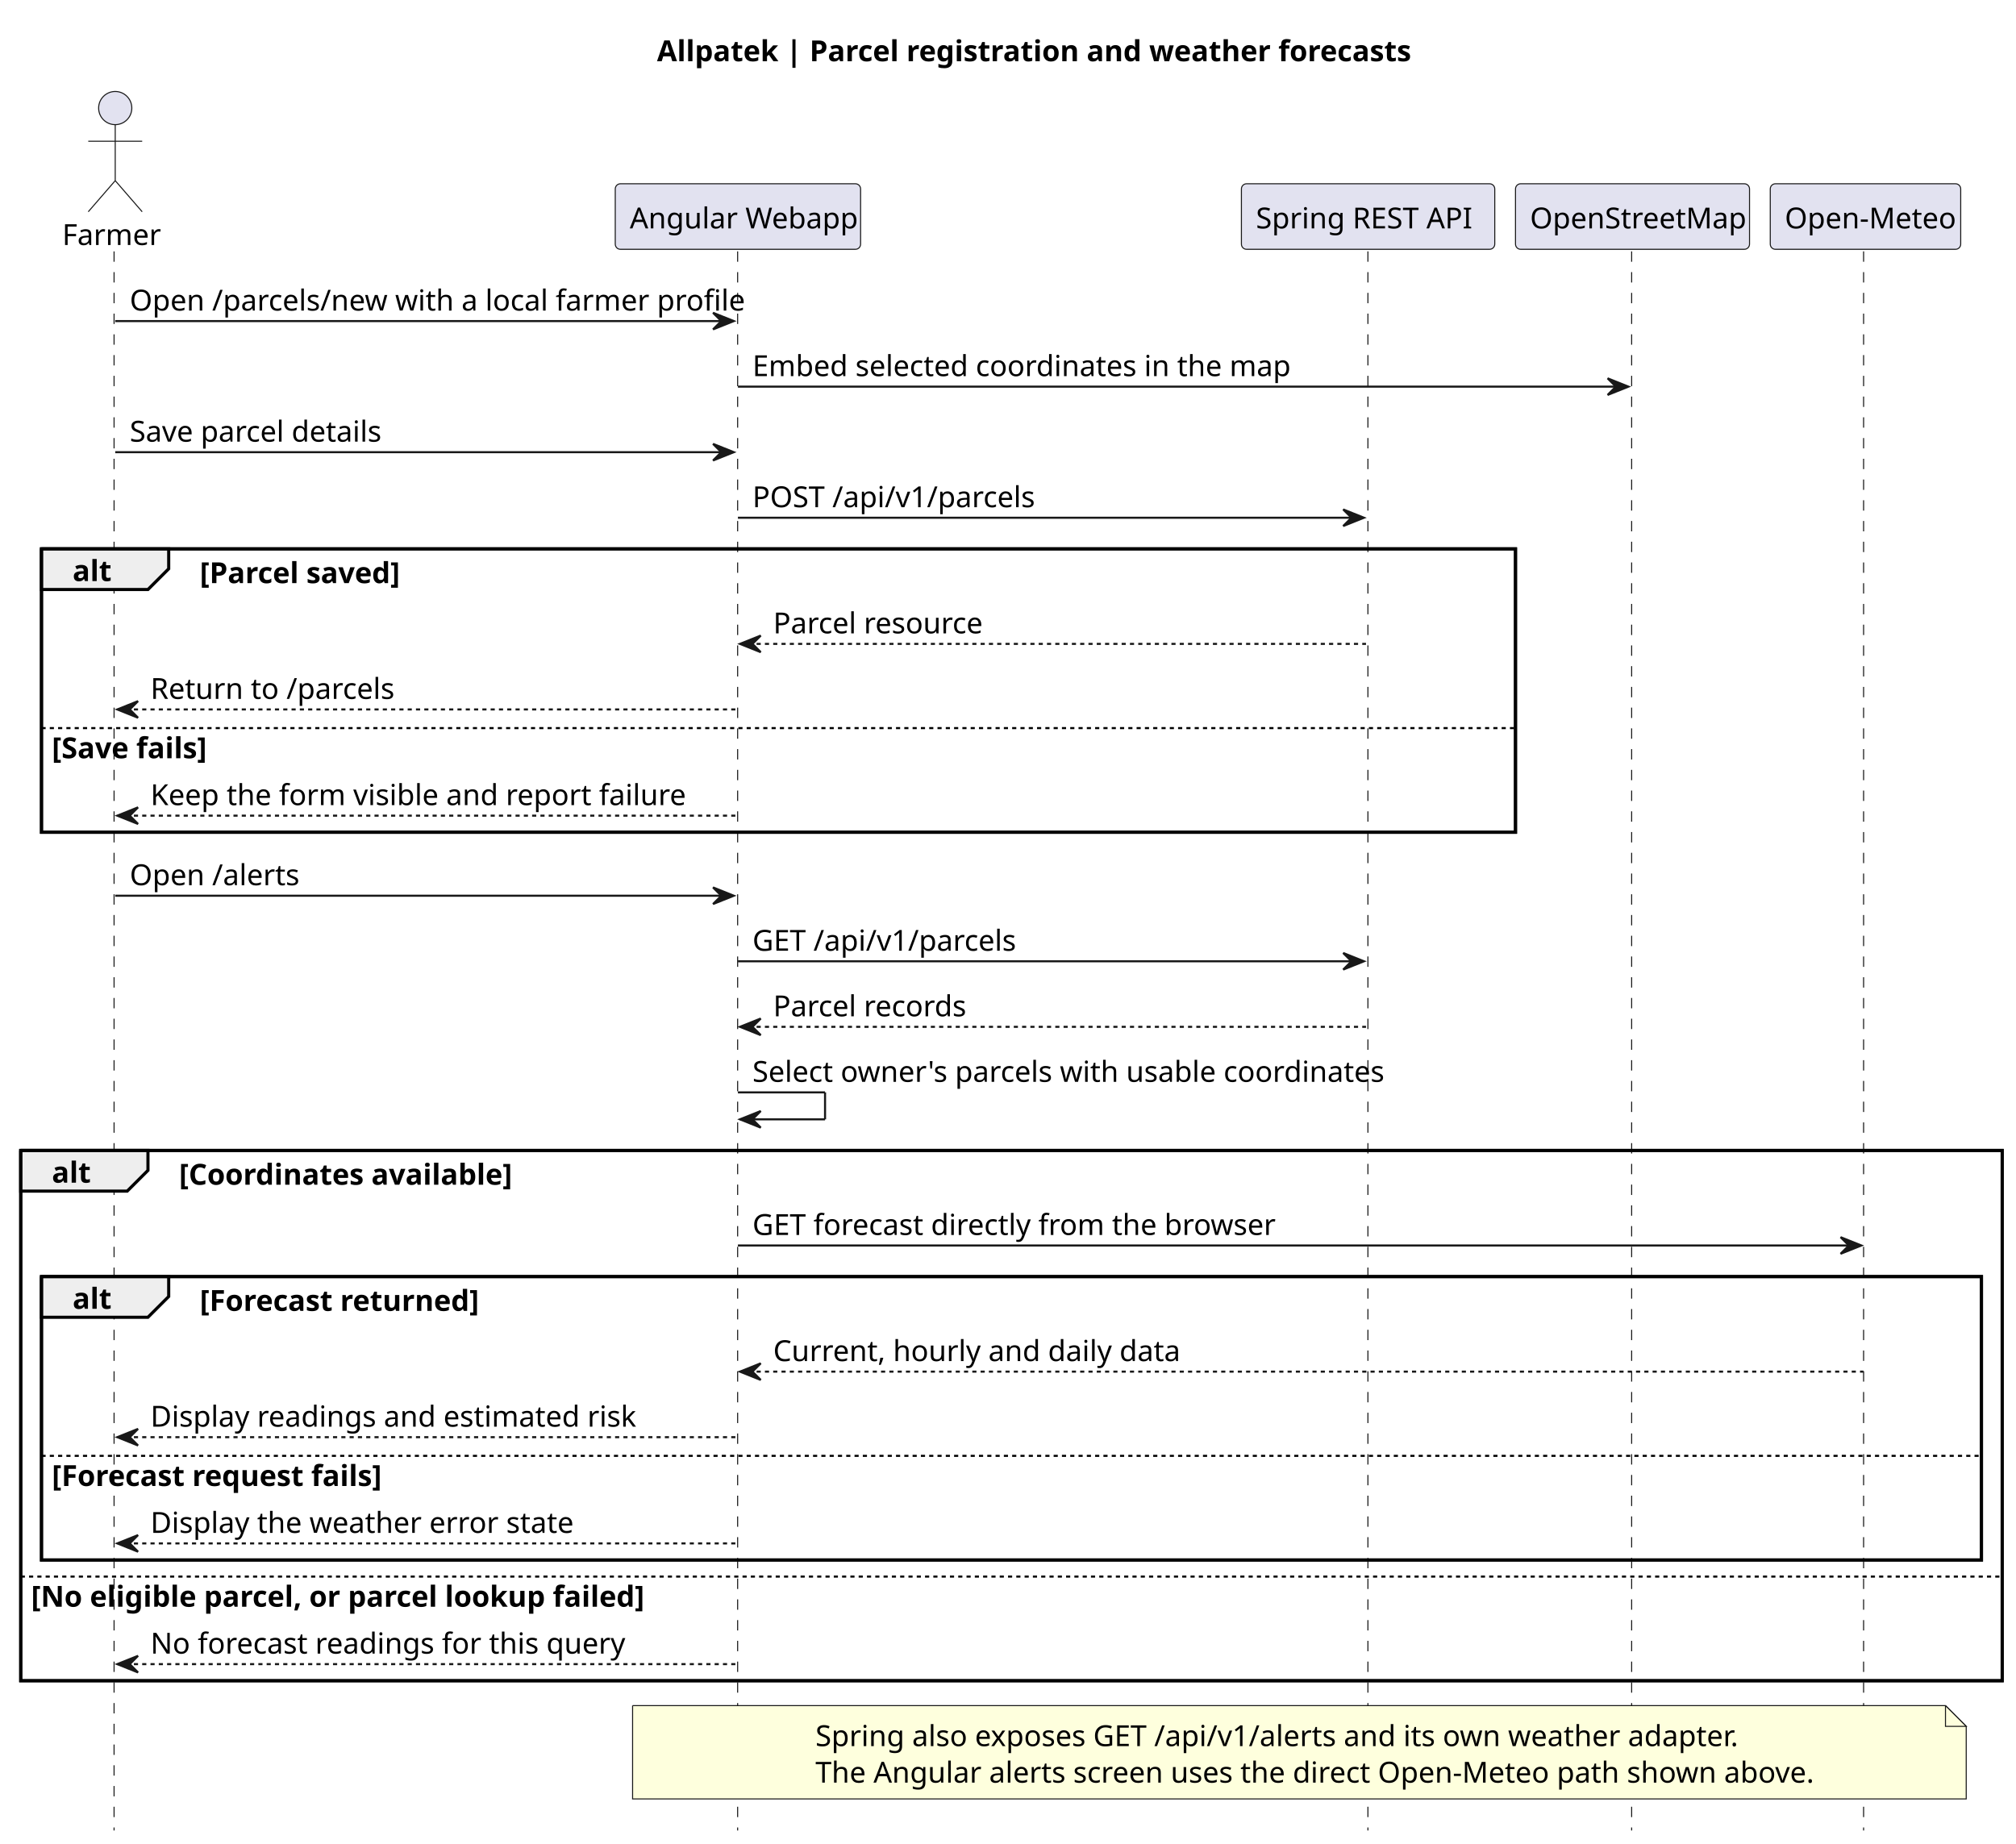
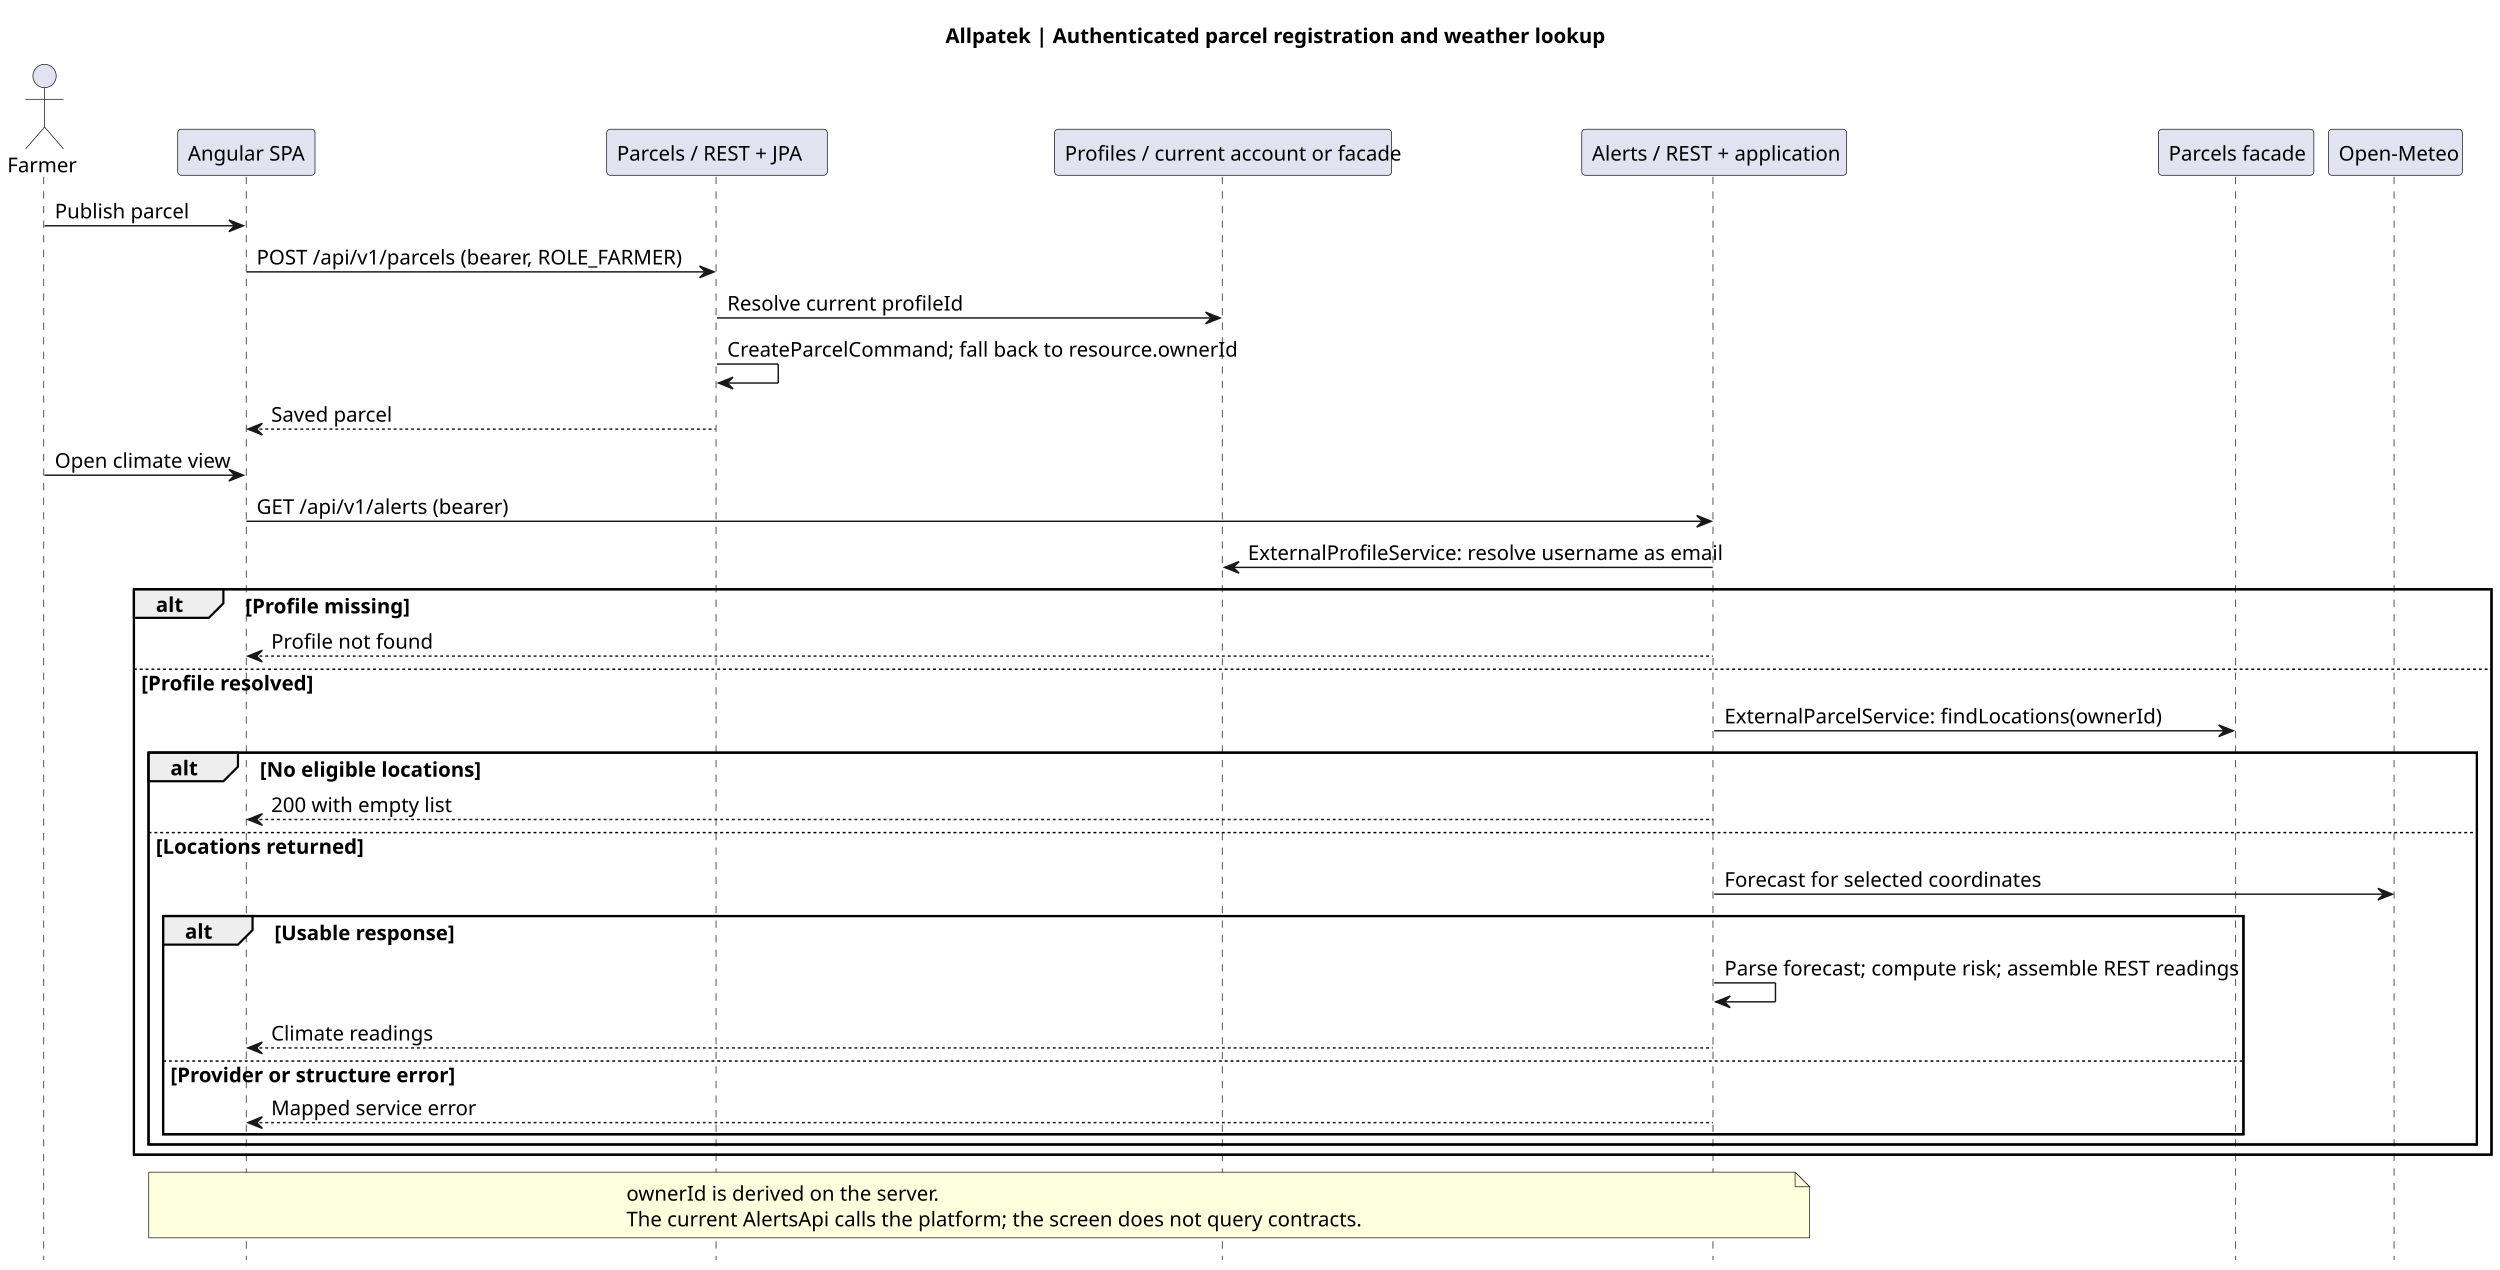
- <svg xmlns="http://www.w3.org/2000/svg" contentStyleType="text/css" data-diagram-type="SEQUENCE" height="1111.25px" preserveAspectRatio="none" style="width:1215px;height:1111px;background:#FFFFFF;" version="1.1" viewBox="0 0 1215 1111" width="1215px" zoomAndPan="magnify">
+ <svg xmlns="http://www.w3.org/2000/svg" contentStyleType="text/css" data-diagram-type="SEQUENCE" height="1088.75px" preserveAspectRatio="none" style="width:2143px;height:1088px;background:#FFFFFF;" version="1.1" viewBox="0 0 2143 1088" width="2143.75px" zoomAndPan="magnify">
  <defs />
  <g>
-     <text fill="#000000" font-family="sans-serif" font-size="17.5" font-weight="bold" lengthAdjust="spacing" textLength="426.024" x="395.952" y="36.916">Allpatek | Parcel registration and weather forecasts</text>
-     <rect fill="none" height="170.82" style="stroke:#000000;stroke-width:1.875;" width="888.359" x="25" y="330.82" />
-     <rect fill="none" height="319.629" style="stroke:#000000;stroke-width:1.875;" width="1194.177" x="12.5" y="693.438" />
-     <rect fill="none" height="170.82" style="stroke:#000000;stroke-width:1.875;" width="1169.177" x="25" y="769.473" />
+     <text fill="#000000" font-family="sans-serif" font-size="17.5" font-weight="bold" lengthAdjust="spacing" textLength="526.111" x="810.426" y="36.916">Allpatek | Authenticated parcel registration and weather lookup</text>
+     <rect fill="none" height="484.688" style="stroke:#000000;stroke-width:1.875;" width="2020.894" x="114.819" y="505.117" />
+     <rect fill="none" height="335.879" style="stroke:#000000;stroke-width:1.875;" width="1995.894" x="127.319" y="645.176" />
+     <rect fill="none" height="187.07" style="stroke:#000000;stroke-width:1.875;" width="1783.24" x="139.819" y="785.234" />
    <g class="participant-lifeline" data-entity-uid="part1" data-qualified-name="Farmer" id="part1-lifeline">
      <g>
-         <rect fill="#000000" fill-opacity="0" height="951.816" width="10" x="64.444" y="151.523" />
-         <line style="stroke:#181818;stroke-width:0.625;stroke-dasharray:6.25,6.25;" x1="68.75" x2="68.75" y1="151.523" y2="1103.34" />
+         <rect fill="#000000" fill-opacity="0" height="928.555" width="10" x="33.194" y="151.523" />
+         <line style="stroke:#181818;stroke-width:0.625;stroke-dasharray:6.25,6.25;" x1="37.5" x2="37.5" y1="151.523" y2="1080.078" />
      </g>
    </g>
    <g class="participant-lifeline" data-entity-uid="part2" data-qualified-name="Web" id="part2-lifeline">
      <g>
-         <rect fill="#000000" fill-opacity="0" height="951.816" width="10" x="439.736" y="151.523" />
-         <line style="stroke:#181818;stroke-width:0.625;stroke-dasharray:6.25,6.25;" x1="444.555" x2="444.555" y1="151.523" y2="1103.34" />
+         <rect fill="#000000" fill-opacity="0" height="928.555" width="10" x="206.168" y="151.523" />
+         <line style="stroke:#181818;stroke-width:0.625;stroke-dasharray:6.25,6.25;" x1="211.069" x2="211.069" y1="151.523" y2="1080.078" />
      </g>
    </g>
-     <g class="participant-lifeline" data-entity-uid="part3" data-qualified-name="Api" id="part3-lifeline">
+     <g class="participant-lifeline" data-entity-uid="part3" data-qualified-name="P" id="part3-lifeline">
      <g>
-         <rect fill="#000000" fill-opacity="0" height="951.816" width="10" x="819.515" y="151.523" />
-         <line style="stroke:#181818;stroke-width:0.625;stroke-dasharray:6.25,6.25;" x1="824.42" x2="824.42" y1="151.523" y2="1103.34" />
+         <rect fill="#000000" fill-opacity="0" height="928.555" width="10" x="609.615" y="151.523" />
+         <line style="stroke:#181818;stroke-width:0.625;stroke-dasharray:6.25,6.25;" x1="613.79" x2="613.79" y1="151.523" y2="1080.078" />
      </g>
    </g>
-     <g class="participant-lifeline" data-entity-uid="part4" data-qualified-name="Maps" id="part4-lifeline">
+     <g class="participant-lifeline" data-entity-uid="part4" data-qualified-name="Pf" id="part4-lifeline">
      <g>
-         <rect fill="#000000" fill-opacity="0" height="951.816" width="10" x="978.881" y="151.523" />
-         <line style="stroke:#181818;stroke-width:0.625;stroke-dasharray:6.25,6.25;" x1="983.359" x2="983.359" y1="151.523" y2="1103.34" />
+         <rect fill="#000000" fill-opacity="0" height="928.555" width="10" x="1043.415" y="151.523" />
+         <line style="stroke:#181818;stroke-width:0.625;stroke-dasharray:6.25,6.25;" x1="1047.722" x2="1047.722" y1="151.523" y2="1080.078" />
      </g>
    </g>
-     <g class="participant-lifeline" data-entity-uid="part5" data-qualified-name="Weather" id="part5-lifeline">
+     <g class="participant-lifeline" data-entity-uid="part5" data-qualified-name="A" id="part5-lifeline">
      <g>
-         <rect fill="#000000" fill-opacity="0" height="951.816" width="10" x="1119.29" y="151.523" />
-         <line style="stroke:#181818;stroke-width:0.625;stroke-dasharray:6.25,6.25;" x1="1123.152" x2="1123.152" y1="151.523" y2="1103.34" />
+         <rect fill="#000000" fill-opacity="0" height="928.555" width="10" x="1464.414" y="151.523" />
+         <line style="stroke:#181818;stroke-width:0.625;stroke-dasharray:6.25,6.25;" x1="1468.36" x2="1468.36" y1="151.523" y2="1080.078" />
+       </g>
+     </g>
+     <g class="participant-lifeline" data-entity-uid="part6" data-qualified-name="Pa" id="part6-lifeline">
+       <g>
+         <rect fill="#000000" fill-opacity="0" height="928.555" width="10" x="1911.809" y="151.523" />
+         <line style="stroke:#181818;stroke-width:0.625;stroke-dasharray:6.25,6.25;" x1="1916.429" x2="1916.429" y1="151.523" y2="1080.078" />
+       </g>
+     </g>
+     <g class="participant-lifeline" data-entity-uid="part7" data-qualified-name="Met" id="part7-lifeline">
+       <g>
+         <rect fill="#000000" fill-opacity="0" height="928.555" width="10" x="2048.325" y="151.523" />
+         <line style="stroke:#181818;stroke-width:0.625;stroke-dasharray:6.25,6.25;" x1="2052.188" x2="2052.188" y1="151.523" y2="1080.078" />
      </g>
    </g>
    <g class="participant participant-head" data-entity-uid="part1" data-qualified-name="Farmer" id="part1-head">
-       <text fill="#000000" font-family="sans-serif" font-size="17.5" lengthAdjust="spacing" textLength="56.388" x="37.5" y="147.678">Farmer</text>
-       <ellipse cx="69.444" cy="65.137" fill="#E2E2F0" rx="10" ry="10" style="stroke:#181818;stroke-width:0.625;" />
-       <path d="M69.444,75.137 L69.444,108.887 M53.194,85.137 L85.694,85.137 M69.444,108.887 L53.194,127.637 M69.444,108.887 L85.694,127.637" fill="none" style="stroke:#181818;stroke-width:0.625;" />
+       <text fill="#000000" font-family="sans-serif" font-size="17.5" lengthAdjust="spacing" textLength="56.388" x="6.25" y="147.678">Farmer</text>
+       <ellipse cx="38.194" cy="65.137" fill="#E2E2F0" rx="10" ry="10" style="stroke:#181818;stroke-width:0.625;" />
+       <path d="M38.194,75.137 L38.194,108.887 M21.944,85.137 L54.444,85.137 M38.194,108.887 L21.944,127.637 M38.194,108.887 L54.444,127.637" fill="none" style="stroke:#181818;stroke-width:0.625;" />
    </g>
    <g class="participant participant-head" data-entity-uid="part2" data-qualified-name="Web" id="part2-head">
-       <rect fill="#E2E2F0" height="39.512" rx="3.125" ry="3.125" style="stroke:#181818;stroke-width:0.625;" width="147.861" x="370.805" y="110.762" />
-       <text fill="#000000" font-family="sans-serif" font-size="17.5" lengthAdjust="spacing" textLength="130.361" x="379.555" y="137.678">Angular Webapp</text>
+       <rect fill="#E2E2F0" height="39.512" rx="3.125" ry="3.125" style="stroke:#181818;stroke-width:0.625;" width="117.698" x="152.319" y="110.762" />
+       <text fill="#000000" font-family="sans-serif" font-size="17.5" lengthAdjust="spacing" textLength="100.198" x="161.069" y="137.678">Angular SPA</text>
    </g>
-     <g class="participant participant-head" data-entity-uid="part3" data-qualified-name="Api" id="part3-head">
-       <rect fill="#E2E2F0" height="39.512" rx="3.125" ry="3.125" style="stroke:#181818;stroke-width:0.625;" width="152.689" x="748.17" y="110.762" />
-       <text fill="#000000" font-family="sans-serif" font-size="17.5" lengthAdjust="spacing" textLength="135.189" x="756.92" y="137.678">Spring REST API</text>
+     <g class="participant participant-head" data-entity-uid="part3" data-qualified-name="P" id="part3-head">
+       <rect fill="#E2E2F0" height="39.512" rx="3.125" ry="3.125" style="stroke:#181818;stroke-width:0.625;" width="189.15" x="520.04" y="110.762" />
+       <text fill="#000000" font-family="sans-serif" font-size="17.5" lengthAdjust="spacing" textLength="171.65" x="528.79" y="137.678">Parcels / REST + JPA</text>
    </g>
-     <g class="participant participant-head" data-entity-uid="part4" data-qualified-name="Maps" id="part4-head">
-       <rect fill="#E2E2F0" height="39.512" rx="3.125" ry="3.125" style="stroke:#181818;stroke-width:0.625;" width="141.042" x="913.359" y="110.762" />
-       <text fill="#000000" font-family="sans-serif" font-size="17.5" lengthAdjust="spacing" textLength="123.543" x="922.109" y="137.678">OpenStreetMap</text>
+     <g class="participant participant-head" data-entity-uid="part4" data-qualified-name="Pf" id="part4-head">
+       <rect fill="#E2E2F0" height="39.512" rx="3.125" ry="3.125" style="stroke:#181818;stroke-width:0.625;" width="288.887" x="903.972" y="110.762" />
+       <text fill="#000000" font-family="sans-serif" font-size="17.5" lengthAdjust="spacing" textLength="271.387" x="912.722" y="137.678">Profiles / current account or facade</text>
    </g>
-     <g class="participant participant-head" data-entity-uid="part5" data-qualified-name="Weather" id="part5-head">
-       <rect fill="#E2E2F0" height="39.512" rx="3.125" ry="3.125" style="stroke:#181818;stroke-width:0.625;" width="114.775" x="1066.902" y="110.762" />
-       <text fill="#000000" font-family="sans-serif" font-size="17.5" lengthAdjust="spacing" textLength="97.275" x="1075.652" y="137.678">Open-Meteo</text>
+     <g class="participant participant-head" data-entity-uid="part5" data-qualified-name="A" id="part5-head">
+       <rect fill="#E2E2F0" height="39.512" rx="3.125" ry="3.125" style="stroke:#181818;stroke-width:0.625;" width="227.107" x="1355.86" y="110.762" />
+       <text fill="#000000" font-family="sans-serif" font-size="17.5" lengthAdjust="spacing" textLength="209.607" x="1364.61" y="137.678">Alerts / REST + application</text>
+     </g>
+     <g class="participant participant-head" data-entity-uid="part6" data-qualified-name="Pa" id="part6-head">
+       <rect fill="#E2E2F0" height="39.512" rx="3.125" ry="3.125" style="stroke:#181818;stroke-width:0.625;" width="133.258" x="1850.179" y="110.762" />
+       <text fill="#000000" font-family="sans-serif" font-size="17.5" lengthAdjust="spacing" textLength="115.758" x="1858.929" y="137.678">Parcels facade</text>
+     </g>
+     <g class="participant participant-head" data-entity-uid="part7" data-qualified-name="Met" id="part7-head">
+       <rect fill="#E2E2F0" height="39.512" rx="3.125" ry="3.125" style="stroke:#181818;stroke-width:0.625;" width="114.775" x="1995.938" y="110.762" />
+       <text fill="#000000" font-family="sans-serif" font-size="17.5" lengthAdjust="spacing" textLength="97.275" x="2004.688" y="137.678">Open-Meteo</text>
    </g>
    <g class="message" data-entity-1="part1" data-entity-2="part2" id="msg1">
-       <polygon fill="#181818" points="429.736,188.535,442.236,193.535,429.736,198.535,434.736,193.535" style="stroke:#181818;stroke-width:1.25;" />
-       <line style="stroke:#181818;stroke-width:1.25;" x1="69.444" x2="437.236" y1="193.535" y2="193.535" />
-       <text fill="#000000" font-family="sans-serif" font-size="17.5" lengthAdjust="spacing" textLength="345.292" x="78.194" y="187.19">Open /parcels/new with a local farmer profile</text>
+       <polygon fill="#181818" points="196.168,188.535,208.668,193.535,196.168,198.535,201.168,193.535" style="stroke:#181818;stroke-width:1.25;" />
+       <line style="stroke:#181818;stroke-width:1.25;" x1="38.194" x2="203.668" y1="193.535" y2="193.535" />
+       <text fill="#000000" font-family="sans-serif" font-size="17.5" lengthAdjust="spacing" textLength="109.922" x="46.944" y="187.19">Publish parcel</text>
    </g>
-     <g class="message" data-entity-1="part2" data-entity-2="part4" id="msg2">
-       <polygon fill="#181818" points="968.881,228.047,981.381,233.047,968.881,238.047,973.881,233.047" style="stroke:#181818;stroke-width:1.25;" />
-       <line style="stroke:#181818;stroke-width:1.25;" x1="444.736" x2="976.381" y1="233.047" y2="233.047" />
-       <text fill="#000000" font-family="sans-serif" font-size="17.5" lengthAdjust="spacing" textLength="307.404" x="453.486" y="226.702">Embed selected coordinates in the map</text>
+     <g class="message" data-entity-1="part2" data-entity-2="part3" id="msg2">
+       <polygon fill="#181818" points="599.615,228.047,612.115,233.047,599.615,238.047,604.615,233.047" style="stroke:#181818;stroke-width:1.25;" />
+       <line style="stroke:#181818;stroke-width:1.25;" x1="211.168" x2="607.115" y1="233.047" y2="233.047" />
+       <text fill="#000000" font-family="sans-serif" font-size="17.5" lengthAdjust="spacing" textLength="373.447" x="219.918" y="226.702">POST /api/v1/parcels (bearer, ROLE_FARMER)</text>
    </g>
-     <g class="message" data-entity-1="part1" data-entity-2="part2" id="msg3">
-       <polygon fill="#181818" points="429.736,267.559,442.236,272.559,429.736,277.559,434.736,272.559" style="stroke:#181818;stroke-width:1.25;" />
-       <line style="stroke:#181818;stroke-width:1.25;" x1="69.444" x2="437.236" y1="272.559" y2="272.559" />
-       <text fill="#000000" font-family="sans-serif" font-size="17.5" lengthAdjust="spacing" textLength="147.861" x="78.194" y="266.213">Save parcel details</text>
+     <g class="message" data-entity-1="part3" data-entity-2="part4" id="msg3">
+       <polygon fill="#181818" points="1033.415,267.559,1045.915,272.559,1033.415,277.559,1038.415,272.559" style="stroke:#181818;stroke-width:1.25;" />
+       <line style="stroke:#181818;stroke-width:1.25;" x1="614.615" x2="1040.915" y1="272.559" y2="272.559" />
+       <text fill="#000000" font-family="sans-serif" font-size="17.5" lengthAdjust="spacing" textLength="189.672" x="623.365" y="266.213">Resolve current profileId</text>
    </g>
-     <g class="message" data-entity-1="part2" data-entity-2="part3" id="msg4">
-       <polygon fill="#181818" points="809.515,307.07,822.015,312.07,809.515,317.07,814.515,312.07" style="stroke:#181818;stroke-width:1.25;" />
-       <line style="stroke:#181818;stroke-width:1.25;" x1="444.736" x2="817.015" y1="312.07" y2="312.07" />
-       <text fill="#000000" font-family="sans-serif" font-size="17.5" lengthAdjust="spacing" textLength="165.344" x="453.486" y="305.725">POST /api/v1/parcels</text>
+     <g class="message" data-entity-1="part3" data-entity-2="part3" id="msg4">
+       <line style="stroke:#181818;stroke-width:1.25;" x1="614.615" x2="667.115" y1="312.07" y2="312.07" />
+       <line style="stroke:#181818;stroke-width:1.25;" x1="667.115" x2="667.115" y1="312.07" y2="328.32" />
+       <line style="stroke:#181818;stroke-width:1.25;" x1="615.865" x2="667.115" y1="328.32" y2="328.32" />
+       <polygon fill="#181818" points="628.365,323.32,615.865,328.32,628.365,333.32,623.365,328.32" style="stroke:#181818;stroke-width:1.25;" />
+       <text fill="#000000" font-family="sans-serif" font-size="17.5" lengthAdjust="spacing" textLength="416.3" x="623.365" y="305.725">CreateParcelCommand; fall back to resource.ownerId</text>
    </g>
-     <path d="M25,330.82 L101.672,330.82 L101.672,342.832 L89.172,355.332 L25,355.332 L25,330.82" fill="#EEEEEE" style="stroke:#000000;stroke-width:1.875;" />
-     <rect fill="none" height="170.82" style="stroke:#000000;stroke-width:1.875;" width="888.359" x="25" y="330.82" />
-     <text fill="#000000" font-family="sans-serif" font-size="17.5" font-weight="bold" lengthAdjust="spacing" textLength="20.422" x="43.75" y="350.237">alt</text>
-     <text fill="#000000" font-family="sans-serif" font-size="17.5" font-weight="bold" lengthAdjust="spacing" textLength="118.68" x="120.422" y="351.487">[Parcel saved]</text>
    <g class="message" data-entity-1="part3" data-entity-2="part2" id="msg5">
-       <polygon fill="#181818" points="458.486,383.106,445.986,388.106,458.486,393.106,453.486,388.106" style="stroke:#181818;stroke-width:1.25;" />
-       <line style="stroke:#181818;stroke-width:1.25;stroke-dasharray:2.5,2.5;" x1="450.986" x2="823.265" y1="388.106" y2="388.106" />
-       <text fill="#000000" font-family="sans-serif" font-size="17.5" lengthAdjust="spacing" textLength="122.551" x="465.986" y="381.76">Parcel resource</text>
+       <polygon fill="#181818" points="224.918,362.832,212.418,367.832,224.918,372.832,219.918,367.832" style="stroke:#181818;stroke-width:1.25;" />
+       <line style="stroke:#181818;stroke-width:1.25;stroke-dasharray:2.5,2.5;" x1="217.418" x2="613.365" y1="367.832" y2="367.832" />
+       <text fill="#000000" font-family="sans-serif" font-size="17.5" lengthAdjust="spacing" textLength="102.146" x="232.418" y="361.487">Saved parcel</text>
    </g>
-     <g class="message" data-entity-1="part2" data-entity-2="part1" id="msg6">
-       <polygon fill="#181818" points="83.194,422.617,70.694,427.617,83.194,432.617,78.194,427.617" style="stroke:#181818;stroke-width:1.25;" />
-       <line style="stroke:#181818;stroke-width:1.25;stroke-dasharray:2.5,2.5;" x1="75.694" x2="443.486" y1="427.617" y2="427.617" />
-       <text fill="#000000" font-family="sans-serif" font-size="17.5" lengthAdjust="spacing" textLength="138.12" x="90.694" y="421.272">Return to /parcels</text>
+     <g class="message" data-entity-1="part1" data-entity-2="part2" id="msg6">
+       <polygon fill="#181818" points="196.168,402.344,208.668,407.344,196.168,412.344,201.168,407.344" style="stroke:#181818;stroke-width:1.25;" />
+       <line style="stroke:#181818;stroke-width:1.25;" x1="38.194" x2="203.668" y1="407.344" y2="407.344" />
+       <text fill="#000000" font-family="sans-serif" font-size="17.5" lengthAdjust="spacing" textLength="142.974" x="46.944" y="400.998">Open climate view</text>
    </g>
-     <line style="stroke:#000000;stroke-width:1.25;stroke-dasharray:2.5,2.5;" x1="25" x2="913.359" y1="438.867" y2="438.867" />
-     <text fill="#000000" font-family="sans-serif" font-size="17.5" font-weight="bold" lengthAdjust="spacing" textLength="92.405" x="31.25" y="457.034">[Save fails]</text>
-     <g class="message" data-entity-1="part2" data-entity-2="part1" id="msg7">
-       <polygon fill="#181818" points="83.194,486.641,70.694,491.641,83.194,496.641,78.194,491.641" style="stroke:#181818;stroke-width:1.25;" />
-       <line style="stroke:#181818;stroke-width:1.25;stroke-dasharray:2.5,2.5;" x1="75.694" x2="443.486" y1="491.641" y2="491.641" />
-       <text fill="#000000" font-family="sans-serif" font-size="17.5" lengthAdjust="spacing" textLength="300.576" x="90.694" y="485.295">Keep the form visible and report failure</text>
+     <g class="message" data-entity-1="part2" data-entity-2="part5" id="msg7">
+       <polygon fill="#181818" points="1454.414,441.856,1466.914,446.856,1454.414,451.856,1459.414,446.856" style="stroke:#181818;stroke-width:1.25;" />
+       <line style="stroke:#181818;stroke-width:1.25;" x1="211.168" x2="1461.914" y1="446.856" y2="446.856" />
+       <text fill="#000000" font-family="sans-serif" font-size="17.5" lengthAdjust="spacing" textLength="207.155" x="219.918" y="440.51">GET /api/v1/alerts (bearer)</text>
    </g>
-     <g class="message" data-entity-1="part1" data-entity-2="part2" id="msg8">
-       <polygon fill="#181818" points="429.736,534.902,442.236,539.902,429.736,544.902,434.736,539.902" style="stroke:#181818;stroke-width:1.25;" />
-       <line style="stroke:#181818;stroke-width:1.25;" x1="69.444" x2="437.236" y1="539.902" y2="539.902" />
-       <text fill="#000000" font-family="sans-serif" font-size="17.5" lengthAdjust="spacing" textLength="95.327" x="78.194" y="533.557">Open /alerts</text>
+     <g class="message" data-entity-1="part5" data-entity-2="part4" id="msg8">
+       <polygon fill="#181818" points="1062.165,481.367,1049.665,486.367,1062.165,491.367,1057.165,486.367" style="stroke:#181818;stroke-width:1.25;" />
+       <line style="stroke:#181818;stroke-width:1.25;" x1="1054.665" x2="1468.164" y1="486.367" y2="486.367" />
+       <text fill="#000000" font-family="sans-serif" font-size="17.5" lengthAdjust="spacing" textLength="390.998" x="1069.665" y="480.022">ExternalProfileService: resolve username as email</text>
    </g>
-     <g class="message" data-entity-1="part2" data-entity-2="part3" id="msg9">
-       <polygon fill="#181818" points="809.515,574.414,822.015,579.414,809.515,584.414,814.515,579.414" style="stroke:#181818;stroke-width:1.25;" />
-       <line style="stroke:#181818;stroke-width:1.25;" x1="444.736" x2="817.015" y1="579.414" y2="579.414" />
-       <text fill="#000000" font-family="sans-serif" font-size="17.5" lengthAdjust="spacing" textLength="153.672" x="453.486" y="573.069">GET /api/v1/parcels</text>
+     <path d="M114.819,505.117 L191.491,505.117 L191.491,517.129 L178.991,529.629 L114.819,529.629 L114.819,505.117" fill="#EEEEEE" style="stroke:#000000;stroke-width:1.875;" />
+     <rect fill="none" height="484.688" style="stroke:#000000;stroke-width:1.875;" width="2020.894" x="114.819" y="505.117" />
+     <text fill="#000000" font-family="sans-serif" font-size="17.5" font-weight="bold" lengthAdjust="spacing" textLength="20.422" x="133.569" y="524.534">alt</text>
+     <text fill="#000000" font-family="sans-serif" font-size="17.5" font-weight="bold" lengthAdjust="spacing" textLength="137.103" x="210.241" y="525.784">[Profile missing]</text>
+     <g class="message" data-entity-1="part5" data-entity-2="part2" id="msg9">
+       <polygon fill="#181818" points="224.918,557.402,212.418,562.402,224.918,567.402,219.918,562.402" style="stroke:#181818;stroke-width:1.25;" />
+       <line style="stroke:#181818;stroke-width:1.25;stroke-dasharray:2.5,2.5;" x1="217.418" x2="1468.164" y1="562.402" y2="562.402" />
+       <text fill="#000000" font-family="sans-serif" font-size="17.5" lengthAdjust="spacing" textLength="127.448" x="232.418" y="556.057">Profile not found</text>
    </g>
-     <g class="message" data-entity-1="part3" data-entity-2="part2" id="msg10">
-       <polygon fill="#181818" points="458.486,613.926,445.986,618.926,458.486,623.926,453.486,618.926" style="stroke:#181818;stroke-width:1.25;" />
-       <line style="stroke:#181818;stroke-width:1.25;stroke-dasharray:2.5,2.5;" x1="450.986" x2="823.265" y1="618.926" y2="618.926" />
-       <text fill="#000000" font-family="sans-serif" font-size="17.5" lengthAdjust="spacing" textLength="112.819" x="465.986" y="612.581">Parcel records</text>
+     <line style="stroke:#000000;stroke-width:1.25;stroke-dasharray:2.5,2.5;" x1="114.819" x2="2135.713" y1="573.652" y2="573.652" />
+     <text fill="#000000" font-family="sans-serif" font-size="17.5" font-weight="bold" lengthAdjust="spacing" textLength="142.957" x="121.069" y="591.819">[Profile resolved]</text>
+     <g class="message" data-entity-1="part5" data-entity-2="part6" id="msg10">
+       <polygon fill="#181818" points="1901.809,621.426,1914.309,626.426,1901.809,631.426,1906.809,626.426" style="stroke:#181818;stroke-width:1.25;" />
+       <line style="stroke:#181818;stroke-width:1.25;" x1="1469.414" x2="1909.309" y1="626.426" y2="626.426" />
+       <text fill="#000000" font-family="sans-serif" font-size="17.5" lengthAdjust="spacing" textLength="358.921" x="1478.164" y="620.081">ExternalParcelService: findLocations(ownerId)</text>
    </g>
-     <g class="message" data-entity-1="part2" data-entity-2="part2" id="msg11">
-       <line style="stroke:#181818;stroke-width:1.25;" x1="444.736" x2="497.236" y1="658.438" y2="658.438" />
-       <line style="stroke:#181818;stroke-width:1.25;" x1="497.236" x2="497.236" y1="658.438" y2="674.688" />
-       <line style="stroke:#181818;stroke-width:1.25;" x1="445.986" x2="497.236" y1="674.688" y2="674.688" />
-       <polygon fill="#181818" points="458.486,669.688,445.986,674.688,458.486,679.688,453.486,674.688" style="stroke:#181818;stroke-width:1.25;" />
-       <text fill="#000000" font-family="sans-serif" font-size="17.5" lengthAdjust="spacing" textLength="362.279" x="453.486" y="652.092">Select owner's parcels with usable coordinates</text>
+     <path d="M127.319,645.176 L203.991,645.176 L203.991,657.188 L191.491,669.688 L127.319,669.688 L127.319,645.176" fill="#EEEEEE" style="stroke:#000000;stroke-width:1.875;" />
+     <rect fill="none" height="335.879" style="stroke:#000000;stroke-width:1.875;" width="1995.894" x="127.319" y="645.176" />
+     <text fill="#000000" font-family="sans-serif" font-size="17.5" font-weight="bold" lengthAdjust="spacing" textLength="20.422" x="146.069" y="664.592">alt</text>
+     <text fill="#000000" font-family="sans-serif" font-size="17.5" font-weight="bold" lengthAdjust="spacing" textLength="181.819" x="222.741" y="665.842">[No eligible locations]</text>
+     <g class="message" data-entity-1="part5" data-entity-2="part2" id="msg11">
+       <polygon fill="#181818" points="224.918,697.461,212.418,702.461,224.918,707.461,219.918,702.461" style="stroke:#181818;stroke-width:1.25;" />
+       <line style="stroke:#181818;stroke-width:1.25;stroke-dasharray:2.5,2.5;" x1="217.418" x2="1468.164" y1="702.461" y2="702.461" />
+       <text fill="#000000" font-family="sans-serif" font-size="17.5" lengthAdjust="spacing" textLength="143.948" x="232.418" y="696.116">200 with empty list</text>
    </g>
-     <path d="M12.5,693.438 L89.172,693.438 L89.172,705.449 L76.672,717.949 L12.5,717.949 L12.5,693.438" fill="#EEEEEE" style="stroke:#000000;stroke-width:1.875;" />
-     <rect fill="none" height="319.629" style="stroke:#000000;stroke-width:1.875;" width="1194.177" x="12.5" y="693.438" />
-     <text fill="#000000" font-family="sans-serif" font-size="17.5" font-weight="bold" lengthAdjust="spacing" textLength="20.422" x="31.25" y="712.854">alt</text>
-     <text fill="#000000" font-family="sans-serif" font-size="17.5" font-weight="bold" lengthAdjust="spacing" textLength="192.551" x="107.922" y="714.104">[Coordinates available]</text>
-     <g class="message" data-entity-1="part2" data-entity-2="part5" id="msg12">
-       <polygon fill="#181818" points="1109.29,745.723,1121.79,750.723,1109.29,755.723,1114.29,750.723" style="stroke:#181818;stroke-width:1.25;" />
-       <line style="stroke:#181818;stroke-width:1.25;" x1="444.736" x2="1116.79" y1="750.723" y2="750.723" />
-       <text fill="#000000" font-family="sans-serif" font-size="17.5" lengthAdjust="spacing" textLength="299.534" x="453.486" y="744.377">GET forecast directly from the browser</text>
+     <line style="stroke:#000000;stroke-width:1.25;stroke-dasharray:2.5,2.5;" x1="127.319" x2="2123.213" y1="713.711" y2="713.711" />
+     <text fill="#000000" font-family="sans-serif" font-size="17.5" font-weight="bold" lengthAdjust="spacing" textLength="170.147" x="133.569" y="731.877">[Locations returned]</text>
+     <g class="message" data-entity-1="part5" data-entity-2="part7" id="msg12">
+       <polygon fill="#181818" points="2038.325,761.484,2050.825,766.484,2038.325,771.484,2043.325,766.484" style="stroke:#181818;stroke-width:1.25;" />
+       <line style="stroke:#181818;stroke-width:1.25;" x1="1469.414" x2="2045.825" y1="766.484" y2="766.484" />
+       <text fill="#000000" font-family="sans-serif" font-size="17.5" lengthAdjust="spacing" textLength="258.74" x="1478.164" y="760.139">Forecast for selected coordinates</text>
    </g>
-     <path d="M25,769.473 L101.672,769.473 L101.672,781.484 L89.172,793.984 L25,793.984 L25,769.473" fill="#EEEEEE" style="stroke:#000000;stroke-width:1.875;" />
-     <rect fill="none" height="170.82" style="stroke:#000000;stroke-width:1.875;" width="1169.177" x="25" y="769.473" />
-     <text fill="#000000" font-family="sans-serif" font-size="17.5" font-weight="bold" lengthAdjust="spacing" textLength="20.422" x="43.75" y="788.889">alt</text>
-     <text fill="#000000" font-family="sans-serif" font-size="17.5" font-weight="bold" lengthAdjust="spacing" textLength="160.448" x="120.422" y="790.139">[Forecast returned]</text>
-     <g class="message" data-entity-1="part5" data-entity-2="part2" id="msg13">
-       <polygon fill="#181818" points="458.486,821.758,445.986,826.758,458.486,831.758,453.486,826.758" style="stroke:#181818;stroke-width:1.25;" />
-       <line style="stroke:#181818;stroke-width:1.25;stroke-dasharray:2.5,2.5;" x1="450.986" x2="1123.04" y1="826.758" y2="826.758" />
-       <text fill="#000000" font-family="sans-serif" font-size="17.5" lengthAdjust="spacing" textLength="229.576" x="465.986" y="820.413">Current, hourly and daily data</text>
+     <path d="M139.819,785.234 L216.491,785.234 L216.491,797.246 L203.991,809.746 L139.819,809.746 L139.819,785.234" fill="#EEEEEE" style="stroke:#000000;stroke-width:1.875;" />
+     <rect fill="none" height="187.07" style="stroke:#000000;stroke-width:1.875;" width="1783.24" x="139.819" y="785.234" />
+     <text fill="#000000" font-family="sans-serif" font-size="17.5" font-weight="bold" lengthAdjust="spacing" textLength="20.422" x="158.569" y="804.651">alt</text>
+     <text fill="#000000" font-family="sans-serif" font-size="17.5" font-weight="bold" lengthAdjust="spacing" textLength="151.715" x="235.241" y="805.901">[Usable response]</text>
+     <g class="message" data-entity-1="part5" data-entity-2="part5" id="msg13">
+       <line style="stroke:#181818;stroke-width:1.25;" x1="1469.414" x2="1521.914" y1="842.519" y2="842.519" />
+       <line style="stroke:#181818;stroke-width:1.25;" x1="1521.914" x2="1521.914" y1="842.519" y2="858.769" />
+       <line style="stroke:#181818;stroke-width:1.25;" x1="1470.664" x2="1521.914" y1="858.769" y2="858.769" />
+       <polygon fill="#181818" points="1483.164,853.769,1470.664,858.769,1483.164,863.769,1478.164,858.769" style="stroke:#181818;stroke-width:1.25;" />
+       <text fill="#000000" font-family="sans-serif" font-size="17.5" lengthAdjust="spacing" textLength="429.895" x="1478.164" y="836.174">Parse forecast; compute risk; assemble REST readings</text>
    </g>
-     <g class="message" data-entity-1="part2" data-entity-2="part1" id="msg14">
-       <polygon fill="#181818" points="83.194,861.269,70.694,866.269,83.194,871.269,78.194,866.269" style="stroke:#181818;stroke-width:1.25;" />
-       <line style="stroke:#181818;stroke-width:1.25;stroke-dasharray:2.5,2.5;" x1="75.694" x2="443.486" y1="866.269" y2="866.269" />
-       <text fill="#000000" font-family="sans-serif" font-size="17.5" lengthAdjust="spacing" textLength="276.24" x="90.694" y="859.924">Display readings and estimated risk</text>
+     <g class="message" data-entity-1="part5" data-entity-2="part2" id="msg14">
+       <polygon fill="#181818" points="224.918,893.281,212.418,898.281,224.918,903.281,219.918,898.281" style="stroke:#181818;stroke-width:1.25;" />
+       <line style="stroke:#181818;stroke-width:1.25;stroke-dasharray:2.5,2.5;" x1="217.418" x2="1468.164" y1="898.281" y2="898.281" />
+       <text fill="#000000" font-family="sans-serif" font-size="17.5" lengthAdjust="spacing" textLength="131.31" x="232.418" y="891.936">Climate readings</text>
    </g>
-     <line style="stroke:#000000;stroke-width:1.25;stroke-dasharray:2.5,2.5;" x1="25" x2="1194.177" y1="877.519" y2="877.519" />
-     <text fill="#000000" font-family="sans-serif" font-size="17.5" font-weight="bold" lengthAdjust="spacing" textLength="192.56" x="31.25" y="895.686">[Forecast request fails]</text>
-     <g class="message" data-entity-1="part2" data-entity-2="part1" id="msg15">
-       <polygon fill="#181818" points="83.194,925.293,70.694,930.293,83.194,935.293,78.194,930.293" style="stroke:#181818;stroke-width:1.25;" />
-       <line style="stroke:#181818;stroke-width:1.25;stroke-dasharray:2.5,2.5;" x1="75.694" x2="443.486" y1="930.293" y2="930.293" />
-       <text fill="#000000" font-family="sans-serif" font-size="17.5" lengthAdjust="spacing" textLength="238.301" x="90.694" y="923.948">Display the weather error state</text>
+     <line style="stroke:#000000;stroke-width:1.25;stroke-dasharray:2.5,2.5;" x1="139.819" x2="1923.059" y1="909.531" y2="909.531" />
+     <text fill="#000000" font-family="sans-serif" font-size="17.5" font-weight="bold" lengthAdjust="spacing" textLength="231.448" x="146.069" y="927.698">[Provider or structure error]</text>
+     <g class="message" data-entity-1="part5" data-entity-2="part2" id="msg15">
+       <polygon fill="#181818" points="224.918,957.305,212.418,962.305,224.918,967.305,219.918,962.305" style="stroke:#181818;stroke-width:1.25;" />
+       <line style="stroke:#181818;stroke-width:1.25;stroke-dasharray:2.5,2.5;" x1="217.418" x2="1468.164" y1="962.305" y2="962.305" />
+       <text fill="#000000" font-family="sans-serif" font-size="17.5" lengthAdjust="spacing" textLength="165.344" x="232.418" y="955.96">Mapped service error</text>
    </g>
-     <line style="stroke:#000000;stroke-width:1.25;stroke-dasharray:2.5,2.5;" x1="12.5" x2="1206.677" y1="950.293" y2="950.293" />
-     <text fill="#000000" font-family="sans-serif" font-size="17.5" font-weight="bold" lengthAdjust="spacing" textLength="352.991" x="18.75" y="968.46">[No eligible parcel, or parcel lookup failed]</text>
-     <g class="message" data-entity-1="part2" data-entity-2="part1" id="msg16">
-       <polygon fill="#181818" points="83.194,998.066,70.694,1003.066,83.194,1008.066,78.194,1003.066" style="stroke:#181818;stroke-width:1.25;" />
-       <line style="stroke:#181818;stroke-width:1.25;stroke-dasharray:2.5,2.5;" x1="75.694" x2="443.486" y1="1003.066" y2="1003.066" />
-       <text fill="#000000" font-family="sans-serif" font-size="17.5" lengthAdjust="spacing" textLength="267.49" x="90.694" y="996.721">No forecast readings for this query</text>
-     </g>
-     <path d="M381.25,1028.066 L381.25,1084.316 L1185,1084.316 L1185,1040.566 L1172.5,1028.066 L381.25,1028.066" fill="#FEFFDD" style="stroke:#181818;stroke-width:0.625;" />
-     <path d="M1172.5,1028.066 L1172.5,1040.566 L1185,1040.566 L1172.5,1028.066" fill="#FEFFDD" style="stroke:#181818;stroke-width:0.625;" />
-     <text fill="#000000" font-family="sans-serif" font-size="17.5" lengthAdjust="spacing" textLength="532.092" x="491.455" y="1052.483">Spring also exposes GET /api/v1/alerts and its own weather adapter.</text>
-     <text fill="#000000" font-family="sans-serif" font-size="17.5" lengthAdjust="spacing" textLength="572.963" x="491.455" y="1074.495">The Angular alerts screen uses the direct Open-Meteo path shown above.</text>
+     <path d="M127.5,1004.805 L127.5,1061.055 L1551.25,1061.055 L1551.25,1017.305 L1538.75,1004.805 L127.5,1004.805" fill="#FEFFDD" style="stroke:#181818;stroke-width:0.625;" />
+     <path d="M1538.75,1004.805 L1538.75,1017.305 L1551.25,1017.305 L1538.75,1004.805" fill="#FEFFDD" style="stroke:#181818;stroke-width:0.625;" />
+     <text fill="#000000" font-family="sans-serif" font-size="17.5" lengthAdjust="spacing" textLength="253.878" x="536.92" y="1029.221">ownerId is derived on the server.</text>
+     <text fill="#000000" font-family="sans-serif" font-size="17.5" lengthAdjust="spacing" textLength="594.308" x="536.92" y="1051.233">The current AlertsApi calls the platform; the screen does not query contracts.</text>
  </g>
</svg>
